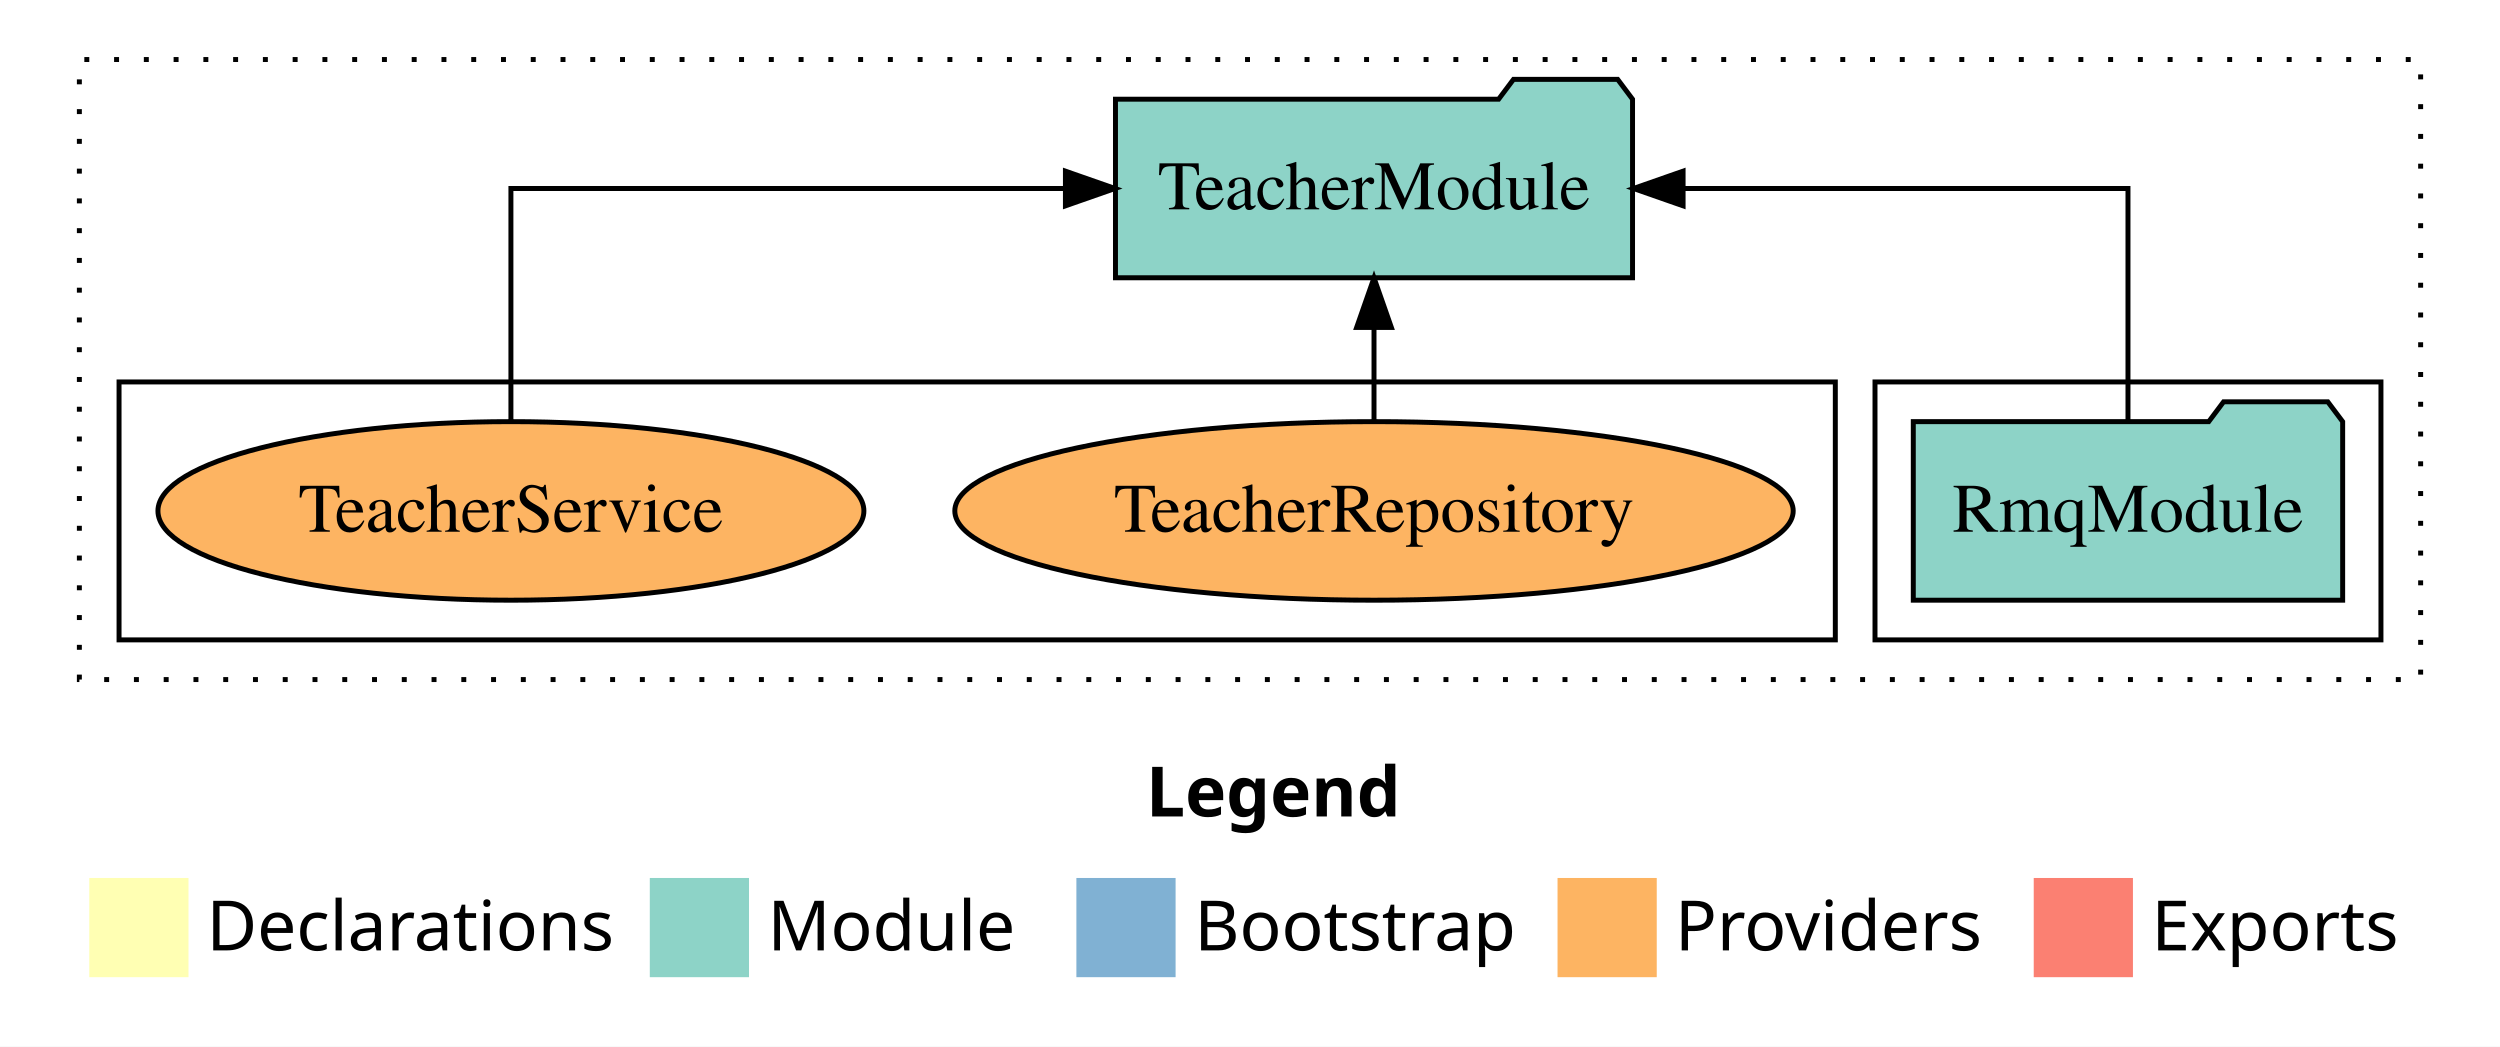
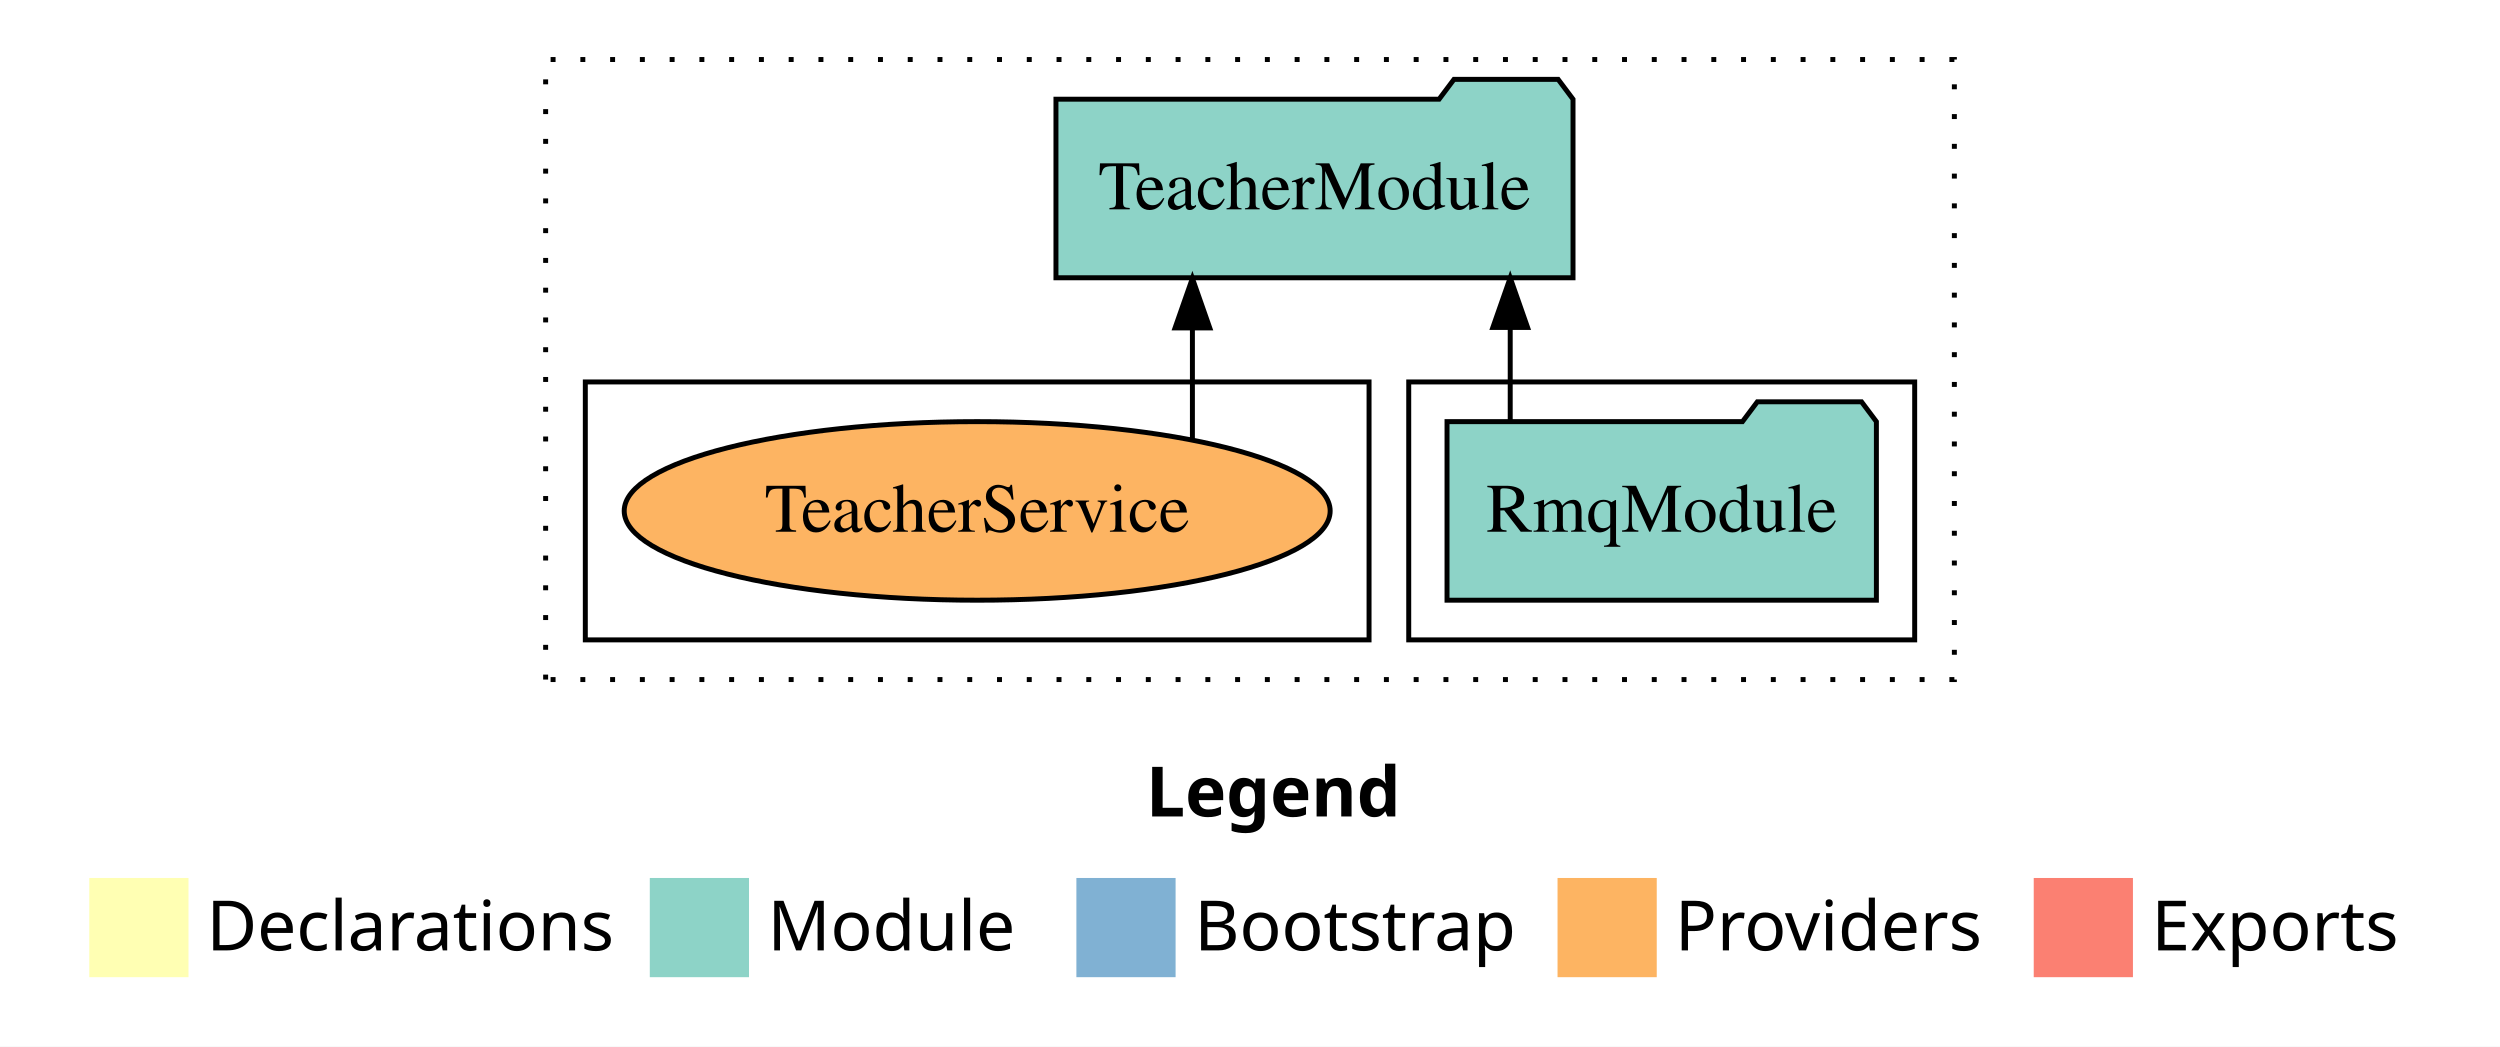
<svg xmlns="http://www.w3.org/2000/svg" width="504pt" height="211pt" viewBox="0.00 0.00 504.00 211.00">
  <g id="graph0" class="graph" transform="scale(1 1) rotate(0) translate(4 207)">
    <polygon fill="white" stroke="transparent" points="-4,4 -4,-207 500,-207 500,4 -4,4" />
    <text text-anchor="start" x="227.01" y="-42.4" font-family="Times-12" font-weight="bold" font-size="14.00">Legend</text>
    <polygon fill="#ffffb3" stroke="transparent" points="14,-10 14,-30 34,-30 34,-10 14,-10" />
    <text text-anchor="start" x="37.63" y="-15.4" font-family="Times-12" font-size="14.00">  Declarations</text>
    <polygon fill="#8dd3c7" stroke="transparent" points="127,-10 127,-30 147,-30 147,-10 127,-10" />
    <text text-anchor="start" x="150.73" y="-15.4" font-family="Times-12" font-size="14.00">  Module</text>
    <polygon fill="#80b1d3" stroke="transparent" points="213,-10 213,-30 233,-30 233,-10 213,-10" />
    <text text-anchor="start" x="236.78" y="-15.4" font-family="Times-12" font-size="14.00">  Bootstrap</text>
    <polygon fill="#fdb462" stroke="transparent" points="310,-10 310,-30 330,-30 330,-10 310,-10" />
    <text text-anchor="start" x="333.67" y="-15.4" font-family="Times-12" font-size="14.00">  Providers</text>
    <polygon fill="#fb8072" stroke="transparent" points="406,-10 406,-30 426,-30 426,-10 406,-10" />
    <text text-anchor="start" x="429.73" y="-15.4" font-family="Times-12" font-size="14.00">  Exports</text>
    <g id="clust1" class="cluster">
-       <polygon fill="none" stroke="black" stroke-dasharray="1,5" points="12,-70 12,-195 484,-195 484,-70 12,-70" />
+       <polygon fill="none" stroke="black" stroke-dasharray="1,5" points="106,-70 106,-195 390,-195 390,-70 106,-70" />
    </g>
    <g id="clust3" class="cluster">
-       <polygon fill="none" stroke="black" points="374,-78 374,-130 476,-130 476,-78 374,-78" />
+       <polygon fill="none" stroke="black" points="280,-78 280,-130 382,-130 382,-78 280,-78" />
    </g>
    <g id="clust6" class="cluster">
-       <polygon fill="none" stroke="black" points="20,-78 20,-130 366,-130 366,-78 20,-78" />
+       <polygon fill="none" stroke="black" points="114,-78 114,-130 272,-130 272,-78 114,-78" />
    </g>
    <g id="node1" class="node">
-       <polygon fill="#8dd3c7" stroke="black" points="468.28,-122 465.28,-126 444.28,-126 441.28,-122 381.72,-122 381.72,-86 468.28,-86 468.28,-122" />
-       <text text-anchor="middle" x="425" y="-99.8" font-family="Times,serif" font-size="14.00">RmqModule</text>
+       <polygon fill="#8dd3c7" stroke="black" points="374.28,-122 371.28,-126 350.28,-126 347.28,-122 287.72,-122 287.72,-86 374.28,-86 374.28,-122" />
+       <text text-anchor="middle" x="331" y="-99.8" font-family="Times,serif" font-size="14.00">RmqModule</text>
    </g>
    <g id="node2" class="node">
-       <polygon fill="#8dd3c7" stroke="black" points="325.12,-187 322.12,-191 301.12,-191 298.12,-187 220.88,-187 220.88,-151 325.12,-151 325.12,-187" />
-       <text text-anchor="middle" x="273" y="-164.8" font-family="Times,serif" font-size="14.00">TeacherModule</text>
+       <polygon fill="#8dd3c7" stroke="black" points="313.12,-187 310.12,-191 289.12,-191 286.12,-187 208.88,-187 208.88,-151 313.12,-151 313.12,-187" />
+       <text text-anchor="middle" x="261" y="-164.8" font-family="Times,serif" font-size="14.00">TeacherModule</text>
    </g>
    <g id="edge1" class="edge">
-       <path fill="none" stroke="black" d="M425,-122.11C425,-141.34 425,-169 425,-169 425,-169 335.31,-169 335.31,-169" />
-       <polygon fill="black" stroke="black" points="335.31,-165.5 325.31,-169 335.31,-172.5 335.31,-165.5" />
+       <path fill="none" stroke="black" d="M300.46,-122.11C300.46,-122.11 300.46,-140.99 300.46,-140.99" />
+       <polygon fill="black" stroke="black" points="296.96,-140.99 300.46,-150.99 303.96,-140.99 296.96,-140.99" />
    </g>
    <g id="node3" class="node">
-       <ellipse fill="#fdb462" stroke="black" cx="273" cy="-104" rx="84.51" ry="18" />
-       <text text-anchor="middle" x="273" y="-99.8" font-family="Times,serif" font-size="14.00">TeacherRepository</text>
+       <ellipse fill="#fdb462" stroke="black" cx="193" cy="-104" rx="71.16" ry="18" />
+       <text text-anchor="middle" x="193" y="-99.8" font-family="Times,serif" font-size="14.00">TeacherService</text>
    </g>
    <g id="edge2" class="edge">
-       <path fill="none" stroke="black" d="M273,-122.11C273,-122.11 273,-140.99 273,-140.99" />
-       <polygon fill="black" stroke="black" points="269.5,-140.99 273,-150.99 276.5,-140.99 269.5,-140.99" />
-     </g>
-     <g id="node4" class="node">
-       <ellipse fill="#fdb462" stroke="black" cx="99" cy="-104" rx="71.16" ry="18" />
-       <text text-anchor="middle" x="99" y="-99.8" font-family="Times,serif" font-size="14.00">TeacherService</text>
-     </g>
-     <g id="edge3" class="edge">
-       <path fill="none" stroke="black" d="M99,-122.11C99,-141.34 99,-169 99,-169 99,-169 210.79,-169 210.79,-169" />
-       <polygon fill="black" stroke="black" points="210.79,-172.5 220.79,-169 210.79,-165.5 210.79,-172.5" />
+       <path fill="none" stroke="black" d="M236.39,-118.43C236.39,-118.43 236.39,-140.89 236.39,-140.89" />
+       <polygon fill="black" stroke="black" points="232.89,-140.89 236.39,-150.89 239.89,-140.89 232.89,-140.89" />
    </g>
  </g>
</svg>
